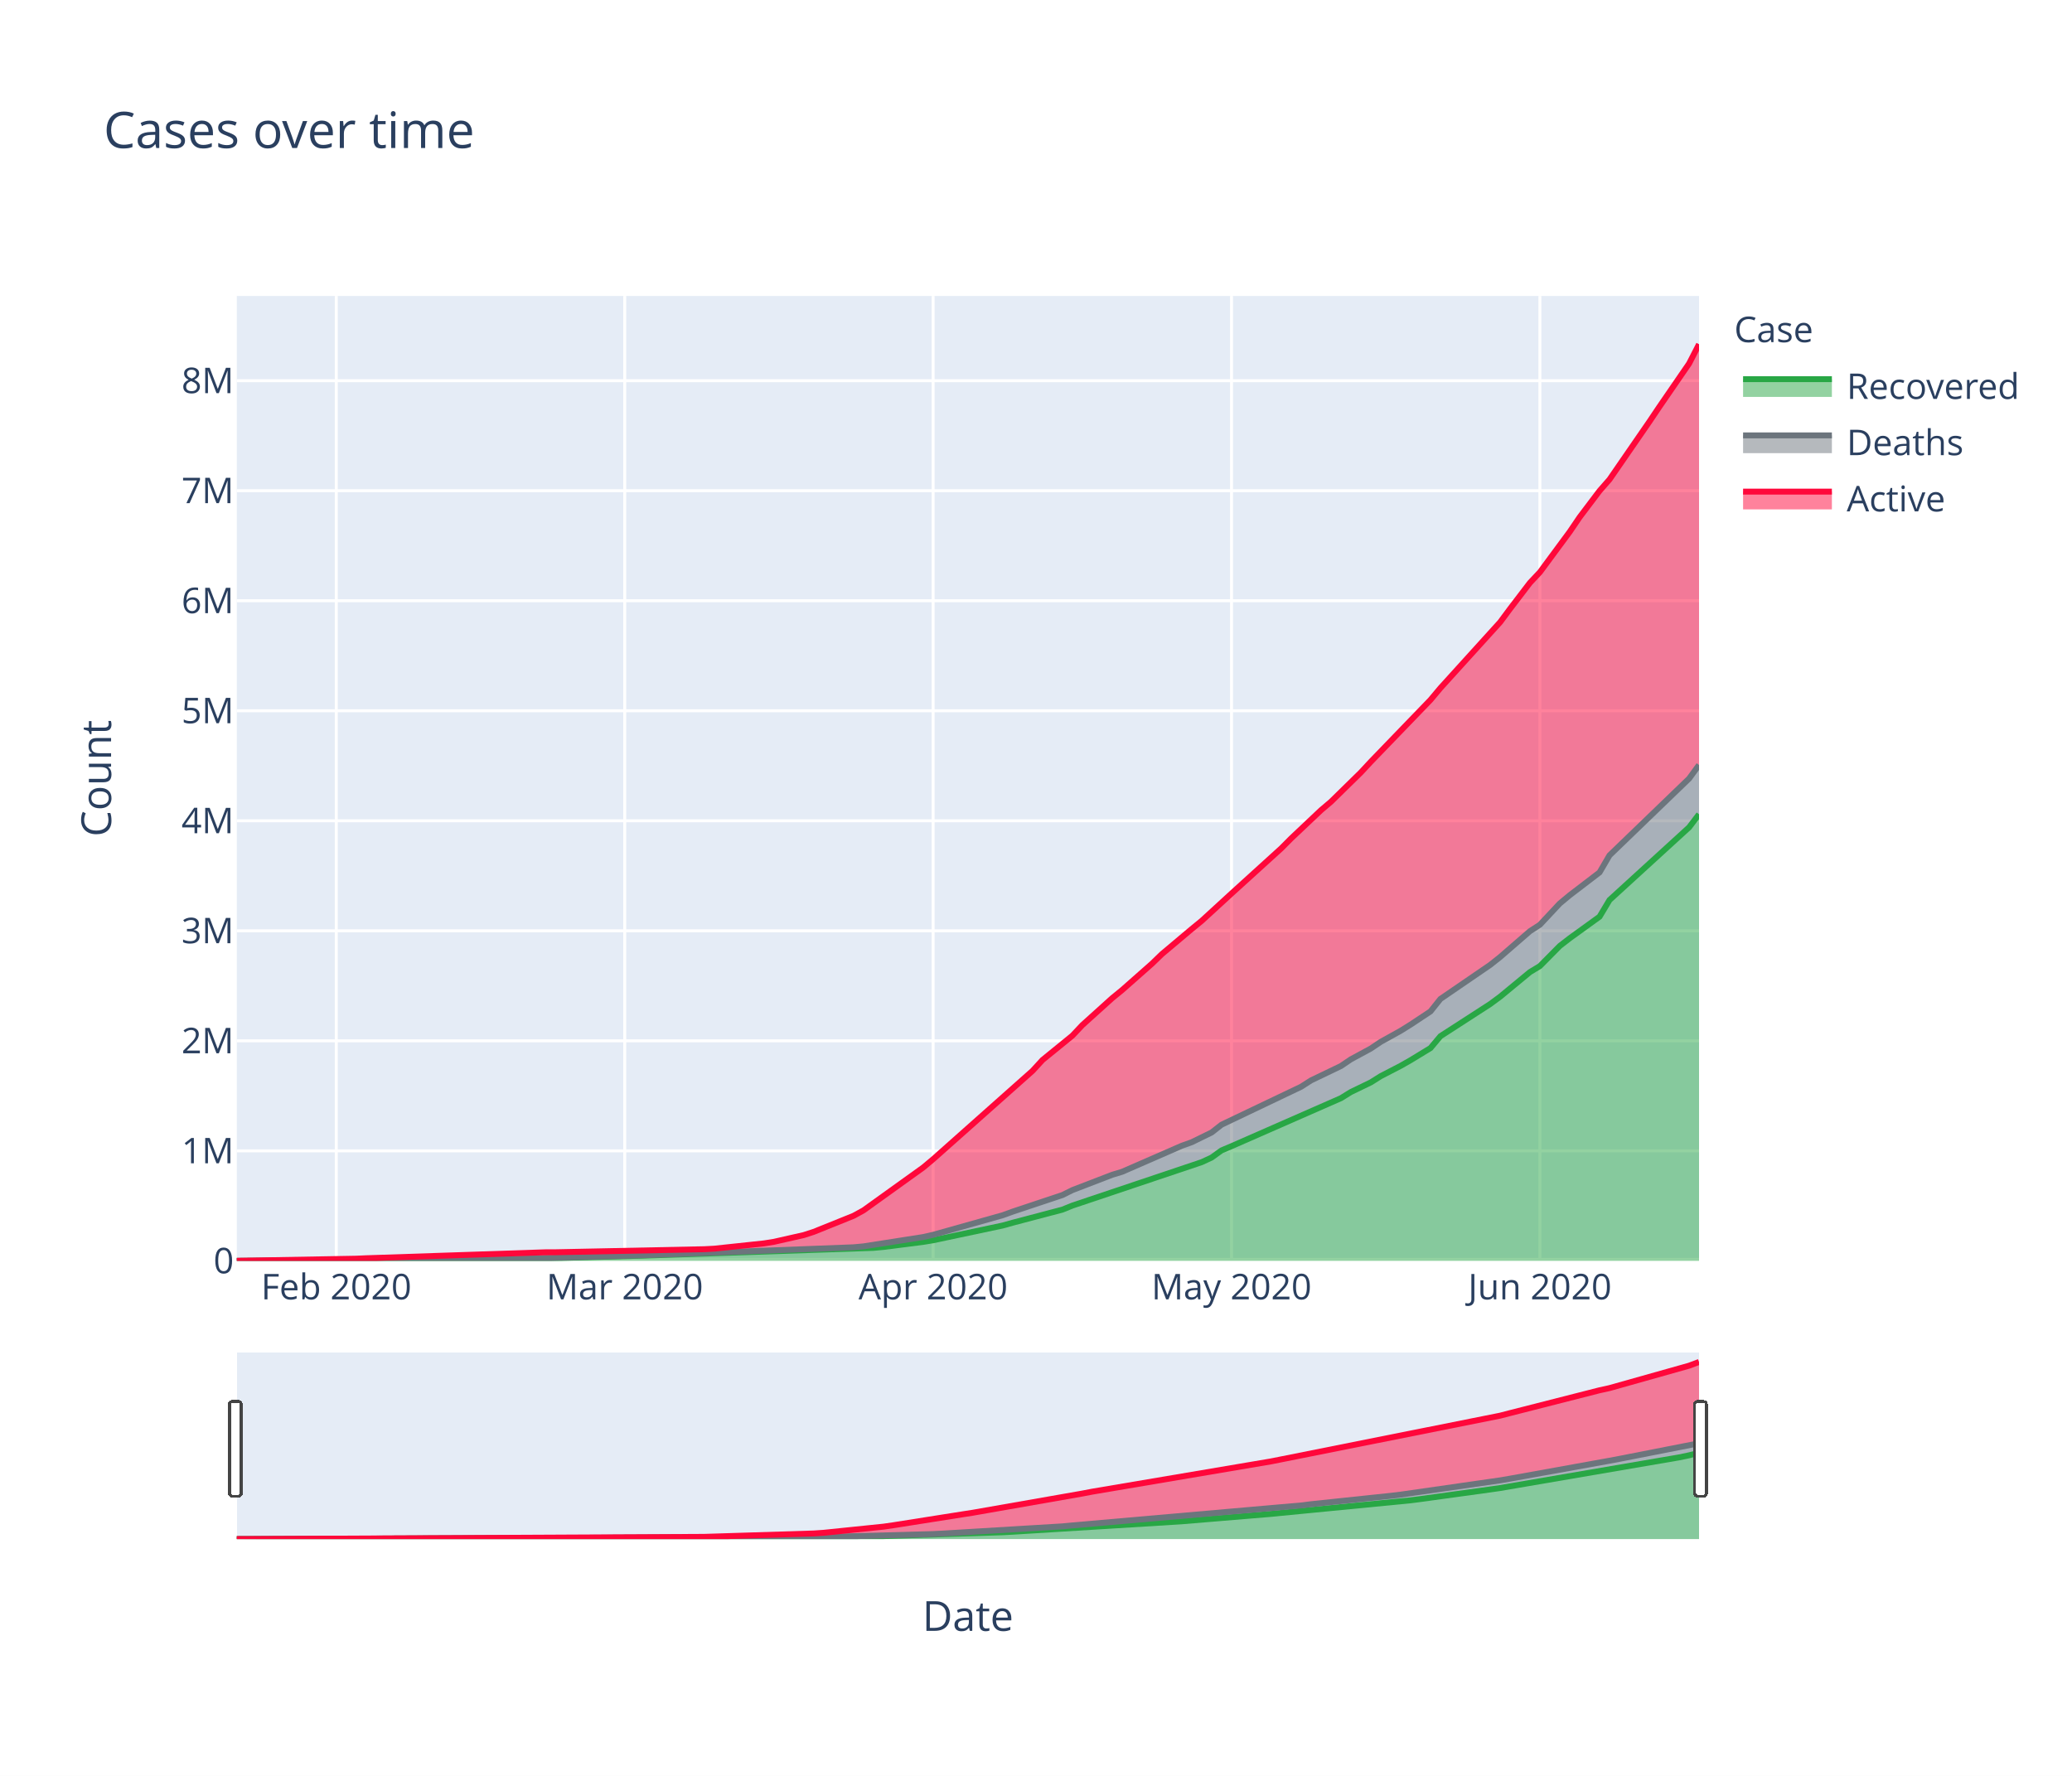
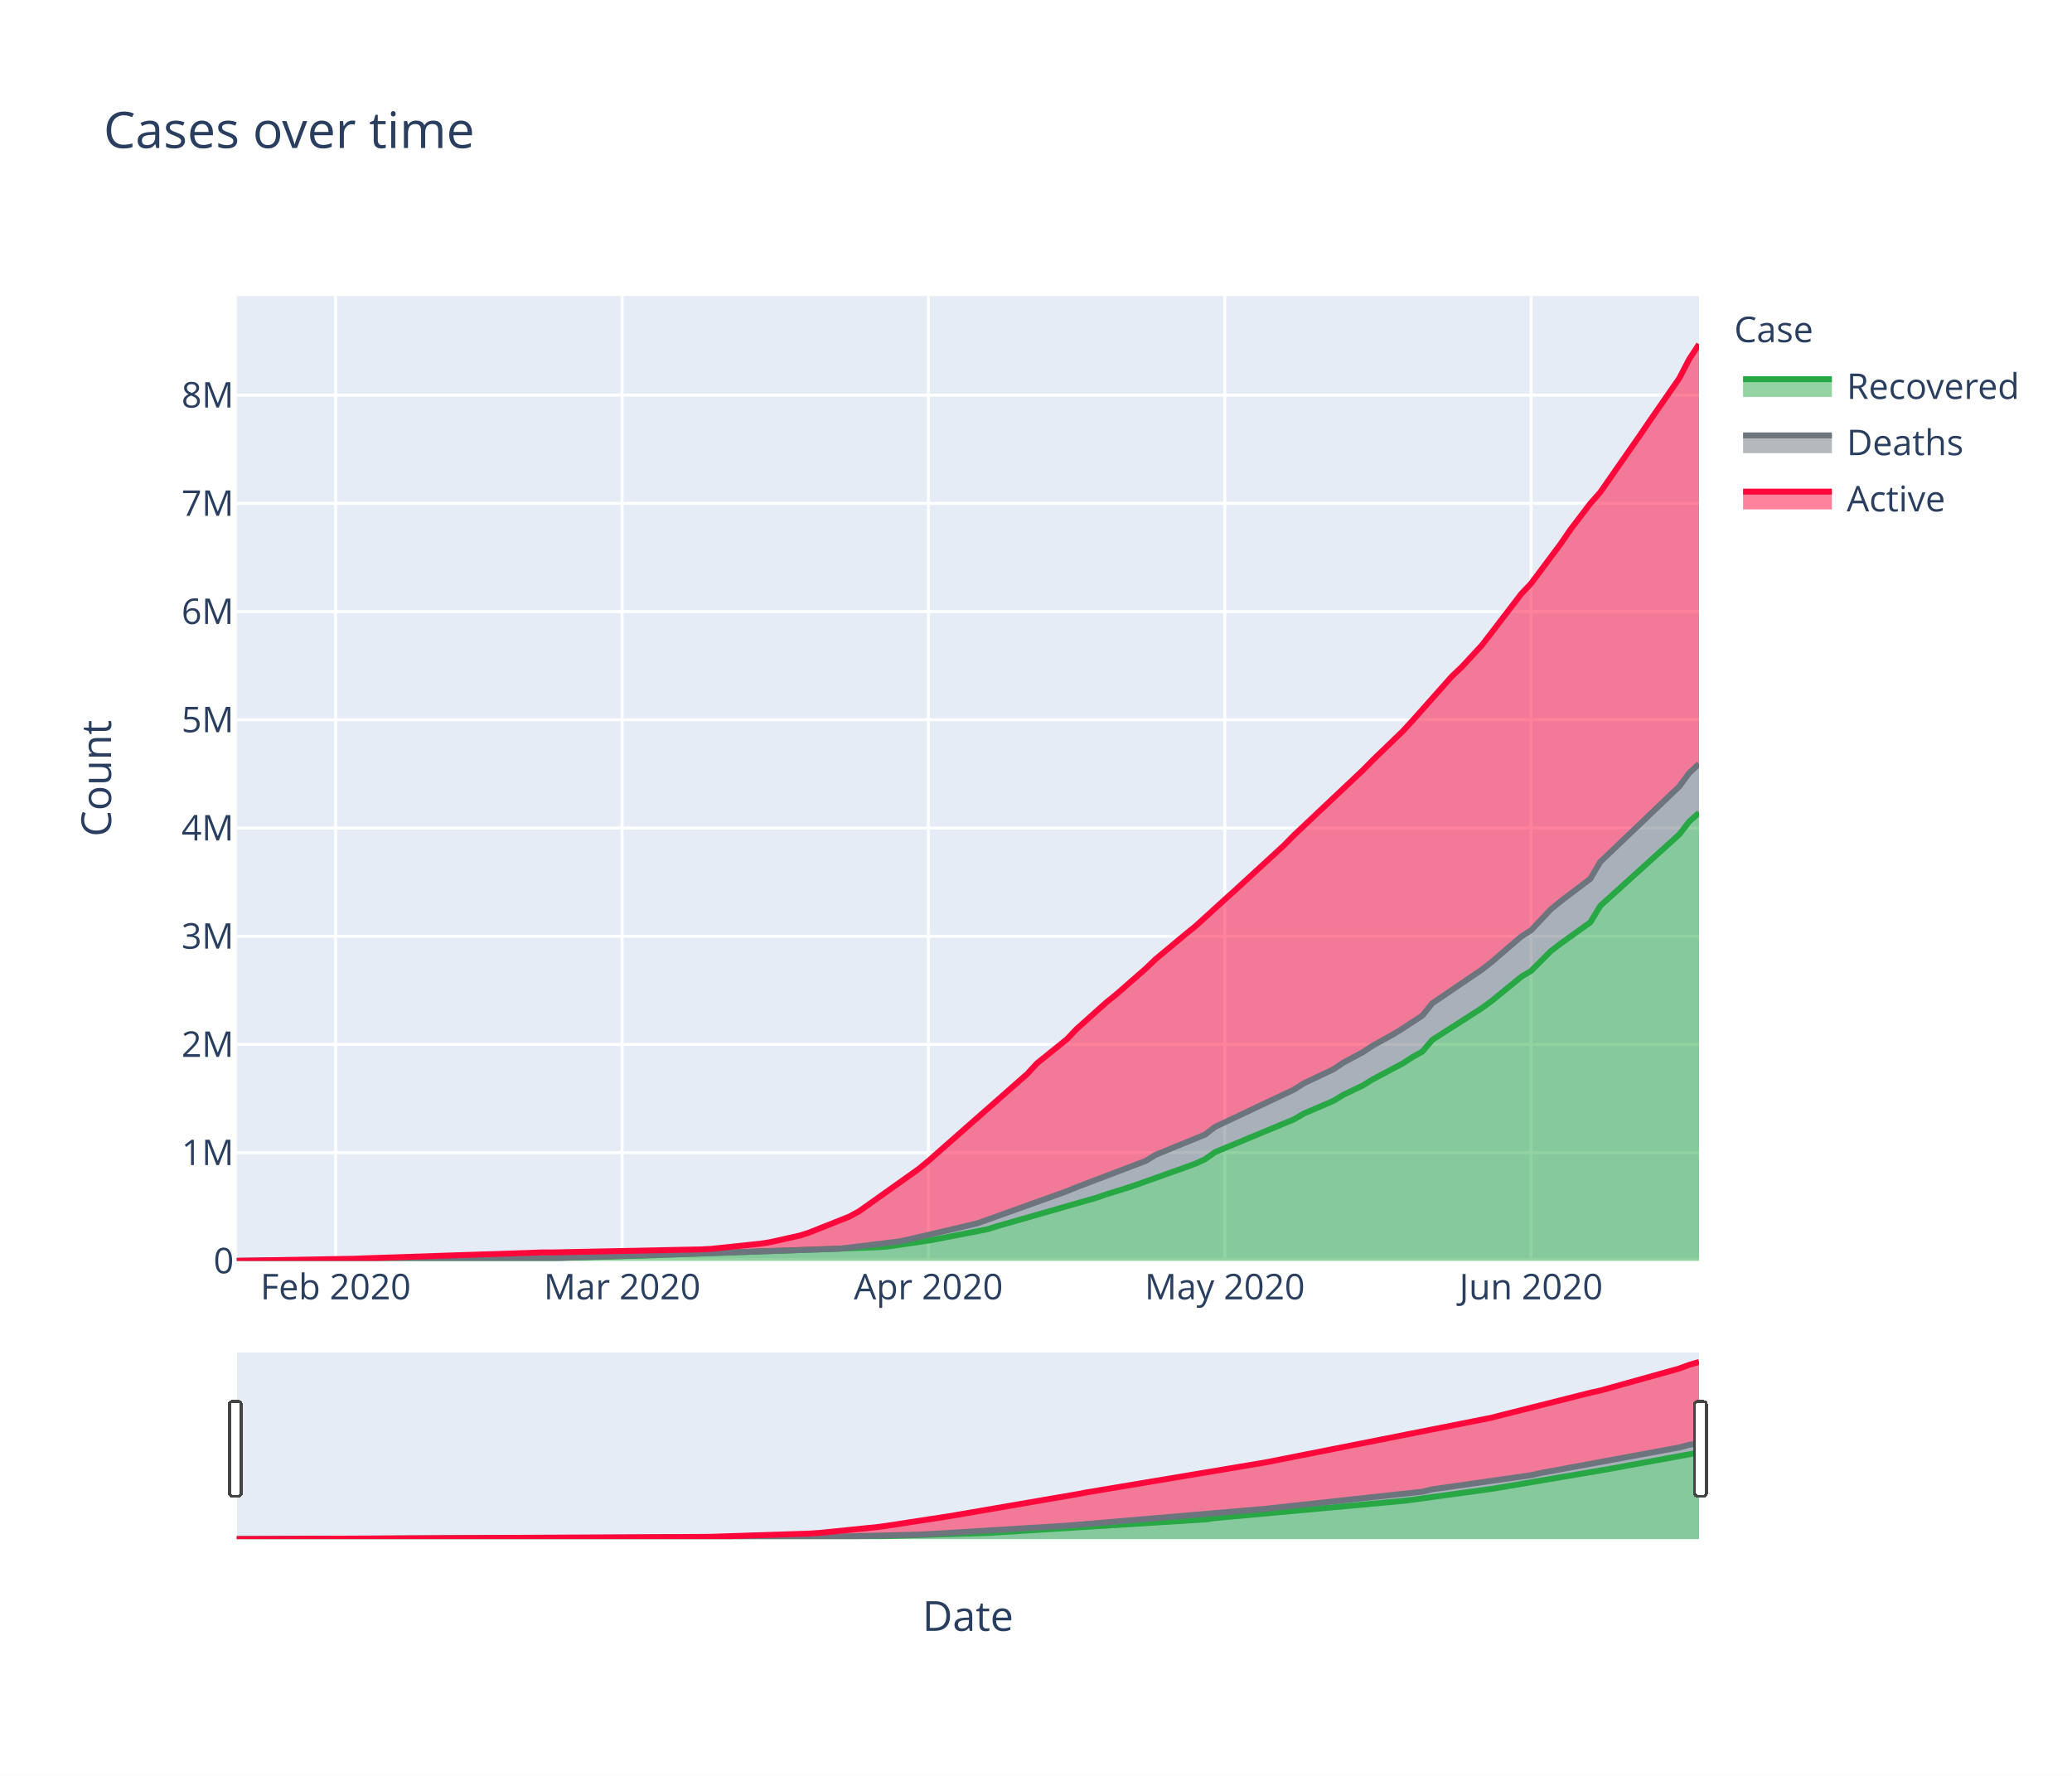
<svg xmlns="http://www.w3.org/2000/svg" class="main-svg" width="700" height="600" style="" viewBox="0 0 700 600">
  <rect x="0" y="0" width="700" height="600" style="fill: rgb(255, 255, 255); fill-opacity: 1;" />
-   <defs id="defs-3f5685">
+   <defs id="defs-1c9663">
    <g class="clips">
-       <clipPath id="clip3f5685xyplot" class="plotclip">
+       <clipPath id="clip1c9663xyplot" class="plotclip">
        <rect width="494" height="326" />
      </clipPath>
-       <clipPath class="axesclip" id="clip3f5685x">
+       <clipPath class="axesclip" id="clip1c9663x">
        <rect x="80" y="0" width="494" height="600" />
      </clipPath>
-       <clipPath class="axesclip" id="clip3f5685y">
+       <clipPath class="axesclip" id="clip1c9663y">
        <rect x="0" y="100" width="700" height="326" />
      </clipPath>
-       <clipPath class="axesclip" id="clip3f5685xy">
+       <clipPath class="axesclip" id="clip1c9663xy">
        <rect x="80" y="100" width="494" height="326" />
      </clipPath>
    </g>
    <g class="gradients" />
  </defs>
  <g class="bglayer">
    <rect class="bg" x="80" y="100" width="494" height="326" style="fill: rgb(229, 236, 246); fill-opacity: 1; stroke-width: 0;" />
  </g>
  <g class="layer-below">
    <g class="imagelayer" />
    <g class="shapelayer" />
  </g>
  <g class="cartesianlayer">
    <g class="subplot xy">
      <g class="layer-subplot">
        <g class="shapelayer" />
        <g class="imagelayer" />
      </g>
      <g class="gridlayer">
        <g class="x">
-           <path class="xgrid crisp" transform="translate(113.61,0)" d="M0,100v326" style="stroke: rgb(255, 255, 255); stroke-opacity: 1; stroke-width: 1px;" />
-           <path class="xgrid crisp" transform="translate(211.06,0)" d="M0,100v326" style="stroke: rgb(255, 255, 255); stroke-opacity: 1; stroke-width: 1px;" />
-           <path class="xgrid crisp" transform="translate(315.24,0)" d="M0,100v326" style="stroke: rgb(255, 255, 255); stroke-opacity: 1; stroke-width: 1px;" />
-           <path class="xgrid crisp" transform="translate(416.05,0)" d="M0,100v326" style="stroke: rgb(255, 255, 255); stroke-opacity: 1; stroke-width: 1px;" />
-           <path class="xgrid crisp" transform="translate(520.23,0)" d="M0,100v326" style="stroke: rgb(255, 255, 255); stroke-opacity: 1; stroke-width: 1px;" />
+           <path class="xgrid crisp" transform="translate(113.38,0)" d="M0,100v326" style="stroke: rgb(255, 255, 255); stroke-opacity: 1; stroke-width: 1px;" />
+           <path class="xgrid crisp" transform="translate(210.18,0)" d="M0,100v326" style="stroke: rgb(255, 255, 255); stroke-opacity: 1; stroke-width: 1px;" />
+           <path class="xgrid crisp" transform="translate(313.65,0)" d="M0,100v326" style="stroke: rgb(255, 255, 255); stroke-opacity: 1; stroke-width: 1px;" />
+           <path class="xgrid crisp" transform="translate(413.78,0)" d="M0,100v326" style="stroke: rgb(255, 255, 255); stroke-opacity: 1; stroke-width: 1px;" />
+           <path class="xgrid crisp" transform="translate(517.26,0)" d="M0,100v326" style="stroke: rgb(255, 255, 255); stroke-opacity: 1; stroke-width: 1px;" />
        </g>
        <g class="y">
-           <path class="ygrid crisp" transform="translate(0,388.83)" d="M80,0h494" style="stroke: rgb(255, 255, 255); stroke-opacity: 1; stroke-width: 1px;" />
-           <path class="ygrid crisp" transform="translate(0,351.65)" d="M80,0h494" style="stroke: rgb(255, 255, 255); stroke-opacity: 1; stroke-width: 1px;" />
-           <path class="ygrid crisp" transform="translate(0,314.48)" d="M80,0h494" style="stroke: rgb(255, 255, 255); stroke-opacity: 1; stroke-width: 1px;" />
-           <path class="ygrid crisp" transform="translate(0,277.31)" d="M80,0h494" style="stroke: rgb(255, 255, 255); stroke-opacity: 1; stroke-width: 1px;" />
-           <path class="ygrid crisp" transform="translate(0,240.14)" d="M80,0h494" style="stroke: rgb(255, 255, 255); stroke-opacity: 1; stroke-width: 1px;" />
-           <path class="ygrid crisp" transform="translate(0,202.96)" d="M80,0h494" style="stroke: rgb(255, 255, 255); stroke-opacity: 1; stroke-width: 1px;" />
-           <path class="ygrid crisp" transform="translate(0,165.79)" d="M80,0h494" style="stroke: rgb(255, 255, 255); stroke-opacity: 1; stroke-width: 1px;" />
-           <path class="ygrid crisp" transform="translate(0,128.62)" d="M80,0h494" style="stroke: rgb(255, 255, 255); stroke-opacity: 1; stroke-width: 1px;" />
+           <path class="ygrid crisp" transform="translate(0,389.44)" d="M80,0h494" style="stroke: rgb(255, 255, 255); stroke-opacity: 1; stroke-width: 1px;" />
+           <path class="ygrid crisp" transform="translate(0,352.87)" d="M80,0h494" style="stroke: rgb(255, 255, 255); stroke-opacity: 1; stroke-width: 1px;" />
+           <path class="ygrid crisp" transform="translate(0,316.31)" d="M80,0h494" style="stroke: rgb(255, 255, 255); stroke-opacity: 1; stroke-width: 1px;" />
+           <path class="ygrid crisp" transform="translate(0,279.75)" d="M80,0h494" style="stroke: rgb(255, 255, 255); stroke-opacity: 1; stroke-width: 1px;" />
+           <path class="ygrid crisp" transform="translate(0,243.18)" d="M80,0h494" style="stroke: rgb(255, 255, 255); stroke-opacity: 1; stroke-width: 1px;" />
+           <path class="ygrid crisp" transform="translate(0,206.62)" d="M80,0h494" style="stroke: rgb(255, 255, 255); stroke-opacity: 1; stroke-width: 1px;" />
+           <path class="ygrid crisp" transform="translate(0,170.06)" d="M80,0h494" style="stroke: rgb(255, 255, 255); stroke-opacity: 1; stroke-width: 1px;" />
+           <path class="ygrid crisp" transform="translate(0,133.49)" d="M80,0h494" style="stroke: rgb(255, 255, 255); stroke-opacity: 1; stroke-width: 1px;" />
        </g>
      </g>
      <g class="zerolinelayer">
        <path class="yzl zl crisp" transform="translate(0,426)" d="M80,0h494" style="stroke: rgb(255, 255, 255); stroke-opacity: 1; stroke-width: 2px;" />
      </g>
      <path class="xlines-below" />
      <path class="ylines-below" />
      <g class="overlines-below" />
      <g class="xaxislayer-below" />
      <g class="yaxislayer-below" />
      <g class="overaxes-below" />
-       <g class="plot" transform="translate(80, 100)" clip-path="url('#clip3f5685xyplot')">
+       <g class="plot" transform="translate(80, 100)" clip-path="url('#clip1c9663xyplot')">
        <g class="scatterlayer mlayer">
-           <g class="trace scatter tracea079bf" style="stroke-miterlimit: 2;">
+           <g class="trace scatter trace616fcc" style="stroke-miterlimit: 2;">
            <g class="fills">
              <g>
-                 <path class="js-fill" d="M494,326L0,326L0,326L100.82,325.3L104.18,325.15L137.78,324.21L141.14,324.1L215.07,321.61L218.44,321.3L231.88,319.59L235.24,319.04L258.76,314.05L262.12,313.11L278.93,308.68L282.29,307.32L325.97,292.65L329.33,291.09L332.69,288.67L336.05,287.25L373.02,271.03L376.38,268.95L383.1,265.7L386.46,263.59L393.18,260.11L396.54,258.2L403.27,254.1L406.63,250.09L423.43,239.23L426.79,236.75L436.87,228.43L440.23,226.4L446.95,219.6L450.31,217L460.39,209.71L463.76,204.07L490.64,179.52L494,175.11" style="fill: rgb(40, 167, 69); fill-opacity: 0.5; stroke-width: 0;" />
+                 <path class="js-fill" d="M494,326L0,326L0,326L100.14,325.31L103.47,325.16L133.51,324.33L136.85,324.24L216.96,321.38L220.3,321.08L233.65,319.15L236.99,318.54L253.68,315.29L257.01,314.24L290.39,304.68L293.73,303.53L300.41,301.46L303.74,300.35L320.43,294.41L323.77,293.19L327.11,291.66L330.45,289.28L357.15,278.18L360.49,276.23L370.5,271.93L373.84,269.89L380.51,266.69L383.85,264.62L393.86,259.31L397.2,257.15L400.54,255.28L403.88,251.33L420.57,240.65L423.91,238.21L433.92,230.03L437.26,228.03L443.93,221.34L447.27,218.78L457.28,211.61L460.62,206.07L487.32,181.92L490.66,177.59L494,174.62" style="fill: rgb(40, 167, 69); fill-opacity: 0.5; stroke-width: 0;" />
              </g>
              <g>
-                 <path class="js-fill" d="M0,326L94.1,325.32L97.46,325.24L134.42,324.19L137.78,324.09L208.35,321.41L211.71,321.1L231.88,317.95L235.24,317.19L258.76,310.58L262.12,309.36L278.93,303.76L282.29,302.09L295.73,296.92L299.09,295.9L319.25,287.11L322.61,285.91L329.33,282.62L332.69,279.99L359.58,267.16L362.94,265.01L373.02,260.17L376.38,257.9L383.1,254.26L386.46,252L393.18,248.27L396.54,246.18L403.27,241.72L406.63,237.51L423.43,226.01L426.79,223.35L436.87,214.61L440.23,212.44L446.95,205.25L450.31,202.46L460.39,194.75L463.76,188.98L490.64,163.05L494,158.45L494,175.11L490.64,179.52L463.76,204.07L460.39,209.71L450.31,217L446.95,219.6L440.23,226.4L436.87,228.43L426.79,236.75L423.43,239.23L406.63,250.09L403.27,254.1L396.54,258.2L393.18,260.11L386.46,263.59L383.1,265.7L376.38,268.95L373.02,271.03L336.05,287.25L332.69,288.67L329.33,291.09L325.97,292.65L282.29,307.32L278.93,308.68L262.12,313.11L258.76,314.05L235.24,319.04L231.88,319.59L218.44,321.3L215.07,321.61L141.14,324.1L137.78,324.21L104.18,325.15L100.82,325.3L0,326Z" style="fill: rgb(108, 117, 125); fill-opacity: 0.5; stroke-width: 0;" />
+                 <path class="js-fill" d="M0,326L96.8,325.25L100.14,325.23L140.19,324.01L143.53,323.91L203.61,321.9L206.95,321.49L223.64,319.45L226.97,318.74L247,314.08L250.34,313.26L280.38,302.49L283.72,301.1L307.08,292.22L310.42,290.17L327.11,283.33L330.45,280.75L357.15,268.13L360.49,266.01L370.5,261.25L373.84,259.02L380.51,255.44L383.85,253.22L390.53,249.54L393.86,247.49L400.54,243.11L403.88,238.97L420.57,227.65L423.91,225.04L433.92,216.43L437.26,214.3L443.93,207.23L447.27,204.48L457.28,196.9L460.62,191.22L487.32,165.72L490.66,161.19L494,158.05L494,174.62L490.66,177.59L487.32,181.92L460.62,206.07L457.28,211.61L447.27,218.78L443.93,221.34L437.26,228.03L433.92,230.03L423.91,238.21L420.57,240.65L403.88,251.33L400.54,255.28L397.2,257.15L393.86,259.31L383.85,264.62L380.51,266.69L373.84,269.89L370.5,271.93L360.49,276.23L357.15,278.18L330.45,289.28L327.11,291.66L323.77,293.19L320.43,294.41L303.74,300.35L300.41,301.46L293.73,303.53L290.39,304.68L257.01,314.24L253.68,315.29L236.99,318.54L233.65,319.15L220.3,321.08L216.96,321.38L136.85,324.24L133.51,324.33L103.47,325.16L100.14,325.31L0,326Z" style="fill: rgb(108, 117, 125); fill-opacity: 0.5; stroke-width: 0;" />
              </g>
            </g>
            <g class="errorbars" />
            <g class="lines">
-               <path class="js-line" d="M0,326L100.82,325.3L104.18,325.15L137.78,324.21L141.14,324.1L215.07,321.61L218.44,321.3L231.88,319.59L235.24,319.04L258.76,314.05L262.12,313.11L278.93,308.68L282.29,307.32L325.97,292.65L329.33,291.09L332.69,288.67L336.05,287.25L373.02,271.03L376.38,268.95L383.1,265.7L386.46,263.59L393.18,260.11L396.54,258.2L403.27,254.1L406.63,250.09L423.43,239.23L426.79,236.75L436.87,228.43L440.23,226.4L446.95,219.6L450.31,217L460.39,209.71L463.76,204.07L490.64,179.52L494,175.11" style="vector-effect: non-scaling-stroke; fill: none; stroke: rgb(40, 167, 69); stroke-opacity: 1; stroke-width: 2px; opacity: 1;" />
+               <path class="js-line" d="M0,326L100.14,325.31L103.47,325.16L133.51,324.33L136.85,324.24L216.96,321.38L220.3,321.08L233.65,319.15L236.99,318.54L253.68,315.29L257.01,314.24L290.39,304.68L293.73,303.53L300.41,301.46L303.74,300.35L320.43,294.41L323.77,293.19L327.11,291.66L330.45,289.28L357.15,278.18L360.49,276.23L370.5,271.93L373.84,269.89L380.51,266.69L383.85,264.62L393.86,259.31L397.2,257.15L400.54,255.28L403.88,251.33L420.57,240.65L423.91,238.21L433.92,230.03L437.26,228.03L443.93,221.34L447.27,218.78L457.28,211.61L460.62,206.07L487.32,181.92L490.66,177.59L494,174.62" style="vector-effect: non-scaling-stroke; fill: none; stroke: rgb(40, 167, 69); stroke-opacity: 1; stroke-width: 2px; opacity: 1;" />
            </g>
            <g class="points" />
            <g class="text" />
          </g>
-           <g class="trace scatter trace8d1661" style="stroke-miterlimit: 2;">
+           <g class="trace scatter tracec9bb3d" style="stroke-miterlimit: 2;">
            <g class="fills">
              <g>
-                 <path class="js-fill" d="M0,325.98L40.33,325.26L43.69,325.11L104.18,323.1L107.54,323.09L157.95,322.06L161.31,321.88L178.11,320.09L181.47,319.56L191.55,317.28L194.91,316.19L208.35,310.78L211.71,308.94L231.88,294.46L235.24,291.65L268.84,261.79L272.2,258.12L282.29,249.91L285.65,246.34L295.73,237.24L299.09,234.5L309.17,225.6L312.53,222.35L322.61,213.87L325.97,211.12L336.05,201.88L339.41,198.83L352.86,186.62L356.22,183.24L366.3,173.72L369.66,170.87L379.74,160.99L383.1,157.37L403.27,136.47L406.63,132.46L426.79,110.22L430.15,105.7L436.87,96.9L440.23,93.33L450.31,79.68L453.67,74.73L460.39,65.84L463.76,61.99L477.2,42.5L480.56,37.5L490.64,22.84L494,16.3L494,158.45L490.64,163.05L463.76,188.98L460.39,194.75L450.31,202.46L446.95,205.25L440.23,212.44L436.87,214.61L426.79,223.35L423.43,226.01L406.63,237.51L403.27,241.72L396.54,246.18L393.18,248.27L386.46,252L383.1,254.26L376.38,257.9L373.02,260.17L362.94,265.01L359.58,267.16L332.69,279.99L329.33,282.62L322.61,285.91L319.25,287.11L299.09,295.9L295.73,296.92L282.29,302.09L278.93,303.76L262.12,309.36L258.76,310.58L235.24,317.19L231.88,317.95L211.71,321.1L208.35,321.41L137.78,324.09L134.42,324.19L97.46,325.24L94.1,325.32L0,326Z" style="fill: rgb(255, 7, 58); fill-opacity: 0.5; stroke-width: 0;" />
+                 <path class="js-fill" d="M0,325.98L40.05,325.27L43.39,325.13L103.47,323.14L106.81,323.14L156.88,322.12L160.22,321.95L176.91,320.19L180.24,319.67L190.26,317.43L193.59,316.35L206.95,311.03L210.28,309.22L230.31,294.98L233.65,292.22L267.03,262.84L270.36,259.23L280.38,251.16L283.72,247.65L293.73,238.7L297.07,236L307.08,227.25L310.42,224.05L320.43,215.71L323.77,213.01L333.78,203.91L337.12,200.91L353.81,185.58L357.15,182.18L380.51,160.14L383.85,156.74L393.86,147.1L397.2,143.47L410.55,128.45L413.89,125.28L420.57,118.07L423.91,113.75L433.92,100.66L437.26,97.14L447.27,83.72L450.61,78.85L457.28,70.1L460.62,66.32L473.97,47.15L477.31,42.24L487.32,27.81L490.66,21.38L494,16.3L494,158.05L490.66,161.19L487.32,165.72L460.62,191.22L457.28,196.9L447.27,204.48L443.93,207.23L437.26,214.3L433.92,216.43L423.91,225.04L420.57,227.65L403.88,238.97L400.54,243.11L393.86,247.49L390.53,249.54L383.85,253.22L380.51,255.44L373.84,259.02L370.5,261.25L360.49,266.01L357.15,268.13L330.45,280.75L327.11,283.33L310.42,290.17L307.08,292.22L283.72,301.1L280.38,302.49L250.34,313.26L247,314.08L226.97,318.74L223.64,319.45L206.95,321.49L203.61,321.9L143.53,323.91L140.19,324.01L100.14,325.23L96.8,325.25L0,326Z" style="fill: rgb(255, 7, 58); fill-opacity: 0.5; stroke-width: 0;" />
              </g>
            </g>
            <g class="errorbars" />
            <g class="lines">
-               <path class="js-line" d="M0,326L94.1,325.32L97.46,325.24L134.42,324.19L137.78,324.09L208.35,321.41L211.71,321.1L231.88,317.95L235.24,317.19L258.76,310.58L262.12,309.36L278.93,303.76L282.29,302.09L295.73,296.92L299.09,295.9L319.25,287.11L322.61,285.91L329.33,282.62L332.69,279.99L359.58,267.16L362.94,265.01L373.02,260.17L376.38,257.9L383.1,254.26L386.46,252L393.18,248.27L396.54,246.18L403.27,241.72L406.63,237.51L423.43,226.01L426.79,223.35L436.87,214.61L440.23,212.44L446.95,205.25L450.31,202.46L460.39,194.75L463.76,188.98L490.64,163.05L494,158.45" style="vector-effect: non-scaling-stroke; fill: none; stroke: rgb(108, 117, 125); stroke-opacity: 1; stroke-width: 2px; opacity: 1;" />
+               <path class="js-line" d="M0,326L96.8,325.25L100.14,325.23L140.19,324.01L143.53,323.91L203.61,321.9L206.95,321.49L223.64,319.45L226.97,318.74L247,314.08L250.34,313.26L280.38,302.49L283.72,301.1L307.08,292.22L310.42,290.17L327.11,283.33L330.45,280.75L357.15,268.13L360.49,266.01L370.5,261.25L373.84,259.02L380.51,255.44L383.85,253.22L390.53,249.54L393.86,247.49L400.54,243.11L403.88,238.97L420.57,227.65L423.91,225.04L433.92,216.43L437.26,214.3L443.93,207.23L447.27,204.48L457.28,196.9L460.62,191.22L487.32,165.72L490.66,161.19L494,158.05" style="vector-effect: non-scaling-stroke; fill: none; stroke: rgb(108, 117, 125); stroke-opacity: 1; stroke-width: 2px; opacity: 1;" />
            </g>
            <g class="points" />
            <g class="text" />
          </g>
-           <g class="trace scatter trace4f1a5c" style="stroke-miterlimit: 2;">
+           <g class="trace scatter trace5f7ffe" style="stroke-miterlimit: 2;">
            <g class="fills" />
            <g class="errorbars" />
            <g class="lines">
-               <path class="js-line" d="M0,325.98L40.33,325.26L43.69,325.11L104.18,323.1L107.54,323.09L157.95,322.06L161.31,321.88L178.11,320.09L181.47,319.56L191.55,317.28L194.91,316.19L208.35,310.78L211.71,308.94L231.88,294.46L235.24,291.65L268.84,261.79L272.2,258.12L282.29,249.91L285.65,246.34L295.73,237.24L299.09,234.5L309.17,225.6L312.53,222.35L322.61,213.87L325.97,211.12L336.05,201.88L339.41,198.83L352.86,186.62L356.22,183.24L366.3,173.72L369.66,170.87L379.74,160.99L383.1,157.37L403.27,136.47L406.63,132.46L426.79,110.22L430.15,105.7L436.87,96.9L440.23,93.33L450.31,79.68L453.67,74.73L460.39,65.84L463.76,61.99L477.2,42.5L480.56,37.5L490.64,22.84L494,16.3" style="vector-effect: non-scaling-stroke; fill: none; stroke: rgb(255, 7, 58); stroke-opacity: 1; stroke-width: 2px; opacity: 1;" />
+               <path class="js-line" d="M0,325.98L40.05,325.27L43.39,325.13L103.47,323.14L106.81,323.14L156.88,322.12L160.22,321.95L176.91,320.19L180.24,319.67L190.26,317.43L193.59,316.35L206.95,311.03L210.28,309.22L230.31,294.98L233.65,292.22L267.03,262.84L270.36,259.23L280.38,251.16L283.72,247.65L293.73,238.7L297.07,236L307.08,227.25L310.42,224.05L320.43,215.71L323.77,213.01L333.78,203.91L337.12,200.91L353.81,185.58L357.15,182.18L380.51,160.14L383.85,156.74L393.86,147.1L397.2,143.47L410.55,128.45L413.89,125.28L420.57,118.07L423.91,113.75L433.92,100.66L437.26,97.14L447.27,83.72L450.61,78.85L457.28,70.1L460.62,66.32L473.97,47.15L477.31,42.24L487.32,27.81L490.66,21.38L494,16.3" style="vector-effect: non-scaling-stroke; fill: none; stroke: rgb(255, 7, 58); stroke-opacity: 1; stroke-width: 2px; opacity: 1;" />
            </g>
            <g class="points" />
            <g class="text" />
          </g>
        </g>
      </g>
      <g class="overplot" />
      <path class="xlines-above crisp" style="fill: none;" d="M0,0" />
      <path class="ylines-above crisp" style="fill: none;" d="M0,0" />
      <g class="overlines-above" />
      <g class="xaxislayer-above">
        <g class="xtick">
-           <text text-anchor="middle" x="0" y="439" transform="translate(113.61,0)" style="font-family: 'Open Sans', verdana, arial, sans-serif; font-size: 12px; fill: rgb(42, 63, 95); fill-opacity: 1; white-space: pre;">Feb 2020</text>
-         </g>
-         <g class="xtick">
-           <text text-anchor="middle" x="0" y="439" transform="translate(211.06,0)" style="font-family: 'Open Sans', verdana, arial, sans-serif; font-size: 12px; fill: rgb(42, 63, 95); fill-opacity: 1; white-space: pre;">Mar 2020</text>
-         </g>
-         <g class="xtick">
-           <text text-anchor="middle" x="0" y="439" transform="translate(315.24,0)" style="font-family: 'Open Sans', verdana, arial, sans-serif; font-size: 12px; fill: rgb(42, 63, 95); fill-opacity: 1; white-space: pre;">Apr 2020</text>
-         </g>
-         <g class="xtick">
-           <text text-anchor="middle" x="0" y="439" transform="translate(416.05,0)" style="font-family: 'Open Sans', verdana, arial, sans-serif; font-size: 12px; fill: rgb(42, 63, 95); fill-opacity: 1; white-space: pre;">May 2020</text>
-         </g>
-         <g class="xtick">
-           <text text-anchor="middle" x="0" y="439" transform="translate(520.23,0)" style="font-family: 'Open Sans', verdana, arial, sans-serif; font-size: 12px; fill: rgb(42, 63, 95); fill-opacity: 1; white-space: pre;">Jun 2020</text>
+           <text text-anchor="middle" x="0" y="439" transform="translate(113.38,0)" style="font-family: 'Open Sans', verdana, arial, sans-serif; font-size: 12px; fill: rgb(42, 63, 95); fill-opacity: 1; white-space: pre;">Feb 2020</text>
+         </g>
+         <g class="xtick">
+           <text text-anchor="middle" x="0" y="439" transform="translate(210.18,0)" style="font-family: 'Open Sans', verdana, arial, sans-serif; font-size: 12px; fill: rgb(42, 63, 95); fill-opacity: 1; white-space: pre;">Mar 2020</text>
+         </g>
+         <g class="xtick">
+           <text text-anchor="middle" x="0" y="439" transform="translate(313.65,0)" style="font-family: 'Open Sans', verdana, arial, sans-serif; font-size: 12px; fill: rgb(42, 63, 95); fill-opacity: 1; white-space: pre;">Apr 2020</text>
+         </g>
+         <g class="xtick">
+           <text text-anchor="middle" x="0" y="439" transform="translate(413.78,0)" style="font-family: 'Open Sans', verdana, arial, sans-serif; font-size: 12px; fill: rgb(42, 63, 95); fill-opacity: 1; white-space: pre;">May 2020</text>
+         </g>
+         <g class="xtick">
+           <text text-anchor="middle" x="0" y="439" transform="translate(517.26,0)" style="font-family: 'Open Sans', verdana, arial, sans-serif; font-size: 12px; fill: rgb(42, 63, 95); fill-opacity: 1; white-space: pre;">Jun 2020</text>
        </g>
      </g>
      <g class="yaxislayer-above">
        <g class="ytick">
          <text text-anchor="end" x="79" y="4.2" transform="translate(0,426)" style="font-family: 'Open Sans', verdana, arial, sans-serif; font-size: 12px; fill: rgb(42, 63, 95); fill-opacity: 1; white-space: pre;">0</text>
        </g>
        <g class="ytick">
-           <text text-anchor="end" x="79" y="4.2" transform="translate(0,388.83)" style="font-family: 'Open Sans', verdana, arial, sans-serif; font-size: 12px; fill: rgb(42, 63, 95); fill-opacity: 1; white-space: pre;">1M</text>
-         </g>
-         <g class="ytick">
-           <text text-anchor="end" x="79" y="4.2" transform="translate(0,351.65)" style="font-family: 'Open Sans', verdana, arial, sans-serif; font-size: 12px; fill: rgb(42, 63, 95); fill-opacity: 1; white-space: pre;">2M</text>
-         </g>
-         <g class="ytick">
-           <text text-anchor="end" x="79" y="4.2" transform="translate(0,314.48)" style="font-family: 'Open Sans', verdana, arial, sans-serif; font-size: 12px; fill: rgb(42, 63, 95); fill-opacity: 1; white-space: pre;">3M</text>
-         </g>
-         <g class="ytick">
-           <text text-anchor="end" x="79" y="4.2" transform="translate(0,277.31)" style="font-family: 'Open Sans', verdana, arial, sans-serif; font-size: 12px; fill: rgb(42, 63, 95); fill-opacity: 1; white-space: pre;">4M</text>
-         </g>
-         <g class="ytick">
-           <text text-anchor="end" x="79" y="4.2" transform="translate(0,240.14)" style="font-family: 'Open Sans', verdana, arial, sans-serif; font-size: 12px; fill: rgb(42, 63, 95); fill-opacity: 1; white-space: pre;">5M</text>
-         </g>
-         <g class="ytick">
-           <text text-anchor="end" x="79" y="4.2" transform="translate(0,202.96)" style="font-family: 'Open Sans', verdana, arial, sans-serif; font-size: 12px; fill: rgb(42, 63, 95); fill-opacity: 1; white-space: pre;">6M</text>
-         </g>
-         <g class="ytick">
-           <text text-anchor="end" x="79" y="4.2" transform="translate(0,165.79)" style="font-family: 'Open Sans', verdana, arial, sans-serif; font-size: 12px; fill: rgb(42, 63, 95); fill-opacity: 1; white-space: pre;">7M</text>
-         </g>
-         <g class="ytick">
-           <text text-anchor="end" x="79" y="4.2" transform="translate(0,128.62)" style="font-family: 'Open Sans', verdana, arial, sans-serif; font-size: 12px; fill: rgb(42, 63, 95); fill-opacity: 1; white-space: pre;">8M</text>
+           <text text-anchor="end" x="79" y="4.2" transform="translate(0,389.44)" style="font-family: 'Open Sans', verdana, arial, sans-serif; font-size: 12px; fill: rgb(42, 63, 95); fill-opacity: 1; white-space: pre;">1M</text>
+         </g>
+         <g class="ytick">
+           <text text-anchor="end" x="79" y="4.2" transform="translate(0,352.87)" style="font-family: 'Open Sans', verdana, arial, sans-serif; font-size: 12px; fill: rgb(42, 63, 95); fill-opacity: 1; white-space: pre;">2M</text>
+         </g>
+         <g class="ytick">
+           <text text-anchor="end" x="79" y="4.2" transform="translate(0,316.31)" style="font-family: 'Open Sans', verdana, arial, sans-serif; font-size: 12px; fill: rgb(42, 63, 95); fill-opacity: 1; white-space: pre;">3M</text>
+         </g>
+         <g class="ytick">
+           <text text-anchor="end" x="79" y="4.2" transform="translate(0,279.75)" style="font-family: 'Open Sans', verdana, arial, sans-serif; font-size: 12px; fill: rgb(42, 63, 95); fill-opacity: 1; white-space: pre;">4M</text>
+         </g>
+         <g class="ytick">
+           <text text-anchor="end" x="79" y="4.2" transform="translate(0,243.18)" style="font-family: 'Open Sans', verdana, arial, sans-serif; font-size: 12px; fill: rgb(42, 63, 95); fill-opacity: 1; white-space: pre;">5M</text>
+         </g>
+         <g class="ytick">
+           <text text-anchor="end" x="79" y="4.2" transform="translate(0,206.62)" style="font-family: 'Open Sans', verdana, arial, sans-serif; font-size: 12px; fill: rgb(42, 63, 95); fill-opacity: 1; white-space: pre;">6M</text>
+         </g>
+         <g class="ytick">
+           <text text-anchor="end" x="79" y="4.2" transform="translate(0,170.06)" style="font-family: 'Open Sans', verdana, arial, sans-serif; font-size: 12px; fill: rgb(42, 63, 95); fill-opacity: 1; white-space: pre;">7M</text>
+         </g>
+         <g class="ytick">
+           <text text-anchor="end" x="79" y="4.2" transform="translate(0,133.49)" style="font-family: 'Open Sans', verdana, arial, sans-serif; font-size: 12px; fill: rgb(42, 63, 95); fill-opacity: 1; white-space: pre;">8M</text>
        </g>
      </g>
      <g class="overaxes-above" />
    </g>
  </g>
  <g class="polarlayer" />
  <g class="ternarylayer" />
  <g class="geolayer" />
  <g class="funnelarealayer" />
  <g class="pielayer" />
  <g class="treemaplayer" />
  <g class="sunburstlayer" />
  <g class="glimages" />
-   <defs id="topdefs-3f5685">
+   <defs id="topdefs-1c9663">
    <g class="clips" />
-     <clipPath id="legend3f5685">
+     <clipPath id="legend1c9663">
      <rect width="104" height="83" x="0" y="0" />
    </clipPath>
-     <clipPath id="rangesliderx-3f5685">
+     <clipPath id="rangesliderx-1c9663">
      <rect x="0" y="0" width="494" height="63" />
    </clipPath>
  </defs>
  <g class="layer-above">
    <g class="imagelayer" />
    <g class="shapelayer" />
  </g>
  <g class="infolayer">
    <g class="legend" pointer-events="all" transform="translate(583.88, 100)">
      <rect class="bg" shape-rendering="crispEdges" style="stroke: rgb(68, 68, 68); stroke-opacity: 1; fill: rgb(255, 255, 255); fill-opacity: 1; stroke-width: 0px;" width="104" height="83" x="0" y="0" />
-       <g class="scrollbox" transform="translate(0, 0)" clip-path="url('#legend3f5685')">
+       <g class="scrollbox" transform="translate(0, 0)" clip-path="url('#legend1c9663')">
        <text class="legendtitletext user-select-none" text-anchor="start" x="2" y="15.6" style="font-family: 'Open Sans', verdana, arial, sans-serif; font-size: 12px; fill: rgb(42, 63, 95); fill-opacity: 1; white-space: pre;">Case</text>
        <g class="groups" transform="translate(0, 0)">
          <g class="traces" transform="translate(0, 30.1)" style="opacity: 1;">
            <text class="legendtext user-select-none" text-anchor="start" x="40" y="4.68" style="font-family: 'Open Sans', verdana, arial, sans-serif; font-size: 12px; fill: rgb(42, 63, 95); fill-opacity: 1; white-space: pre;">Recovered</text>
            <g class="layers">
              <g class="legendfill">
                <path class="js-fill" d="M5,-2h30v6h-30z" style="stroke-width: 0; fill: rgb(40, 167, 69); fill-opacity: 0.5;" />
              </g>
              <g class="legendlines">
                <path class="js-line" d="M5,-2h30" style="fill: none; stroke: rgb(40, 167, 69); stroke-opacity: 1; stroke-width: 2px;" />
              </g>
              <g class="legendsymbols">
                <g class="legendpoints" />
              </g>
            </g>
            <rect class="legendtoggle" pointer-events="all" x="0" y="-9.5" width="98.031" height="19" style="cursor: pointer; fill: rgb(0, 0, 0); fill-opacity: 0;" />
          </g>
        </g>
        <g class="groups" transform="translate(0, 0)">
          <g class="traces" transform="translate(0, 49.1)" style="opacity: 1;">
            <text class="legendtext user-select-none" text-anchor="start" x="40" y="4.68" style="font-family: 'Open Sans', verdana, arial, sans-serif; font-size: 12px; fill: rgb(42, 63, 95); fill-opacity: 1; white-space: pre;">Deaths</text>
            <g class="layers">
              <g class="legendfill">
                <path class="js-fill" d="M5,-2h30v6h-30z" style="stroke-width: 0; fill: rgb(108, 117, 125); fill-opacity: 0.5;" />
              </g>
              <g class="legendlines">
                <path class="js-line" d="M5,-2h30" style="fill: none; stroke: rgb(108, 117, 125); stroke-opacity: 1; stroke-width: 2px;" />
              </g>
              <g class="legendsymbols">
                <g class="legendpoints" />
              </g>
            </g>
            <rect class="legendtoggle" pointer-events="all" x="0" y="-9.5" width="98.031" height="19" style="cursor: pointer; fill: rgb(0, 0, 0); fill-opacity: 0;" />
          </g>
        </g>
        <g class="groups" transform="translate(0, 0)">
          <g class="traces" transform="translate(0, 68.1)" style="opacity: 1;">
            <text class="legendtext user-select-none" text-anchor="start" x="40" y="4.68" style="font-family: 'Open Sans', verdana, arial, sans-serif; font-size: 12px; fill: rgb(42, 63, 95); fill-opacity: 1; white-space: pre;">Active</text>
            <g class="layers">
              <g class="legendfill">
                <path class="js-fill" d="M5,-2h30v6h-30z" style="stroke-width: 0; fill: rgb(255, 7, 58); fill-opacity: 0.5;" />
              </g>
              <g class="legendlines">
                <path class="js-line" d="M5,-2h30" style="fill: none; stroke: rgb(255, 7, 58); stroke-opacity: 1; stroke-width: 2px;" />
              </g>
              <g class="legendsymbols">
                <g class="legendpoints" />
              </g>
            </g>
            <rect class="legendtoggle" pointer-events="all" x="0" y="-9.5" width="98.031" height="19" style="cursor: pointer; fill: rgb(0, 0, 0); fill-opacity: 0;" />
          </g>
        </g>
      </g>
      <rect class="scrollbar" rx="20" ry="3" width="0" height="0" x="0" y="0" style="fill: rgb(128, 139, 164); fill-opacity: 1;" />
    </g>
    <g class="g-gtitle">
      <text class="gtitle" x="35" y="50" text-anchor="start" dy="0em" style="font-family: 'Open Sans', verdana, arial, sans-serif; font-size: 17px; fill: rgb(42, 63, 95); opacity: 1; font-weight: normal; white-space: pre;">Cases over time</text>
    </g>
    <g class="rangeslider-container" pointer-events="all" transform="translate(80,457)">
      <rect class="rangeslider-bg" x="0" y="0" shape-rendering="crispEdges" width="494" height="63" transform="translate(0,0)" fill="#E5ECF6" stroke="#444" stroke-width="0" />
-       <g class="rangeslider-rangeplot xy" clip-path="url('#rangesliderx-3f5685')">
+       <g class="rangeslider-rangeplot xy" clip-path="url('#rangesliderx-1c9663')">
        <g class="layer-subplot">
          <g class="shapelayer" />
          <g class="imagelayer" />
        </g>
        <g class="gridlayer">
          <g class="x" />
          <g class="y" />
        </g>
        <g class="zerolinelayer" />
        <path class="xlines-below" />
        <path class="ylines-below" />
        <g class="overlines-below" />
        <g class="xaxislayer-below" />
        <g class="yaxislayer-below" />
        <g class="overaxes-below" />
        <g class="plot">
          <g class="scatterlayer mlayer rangeplot">
-             <g class="trace scatter tracea079bf" style="stroke-miterlimit: 2;">
+             <g class="trace scatter trace616fcc" style="stroke-miterlimit: 2;">
              <g class="fills">
                <g>
-                   <path class="js-fill" d="M494,63L0,63L0,63L208.35,62.25L211.71,62.21L258.76,60.69L262.12,60.51L315.89,57.2L319.25,56.99L349.5,54.48L352.86,54.15L396.54,49.9L399.9,49.47L423.43,46.23L426.79,45.75L487.28,35.39L490.64,34.69L494,33.84" style="fill: rgb(40, 167, 69); fill-opacity: 0.5; stroke-width: 0;" />
+                   <path class="js-fill" d="M494,63L0,63L0,63L206.95,62.26L210.28,62.22L253.68,60.93L257.01,60.73L327.11,56.36L330.45,55.9L393.86,50.11L397.2,49.7L423.91,46.03L427.24,45.49L460.62,39.82L463.96,39.24L494,33.75" style="fill: rgb(40, 167, 69); fill-opacity: 0.5; stroke-width: 0;" />
                </g>
                <g>
-                   <path class="js-fill" d="M0,63L198.27,62.26L201.63,62.21L235.24,61.3L238.6,61.13L278.93,58.7L282.29,58.38L359.58,51.63L362.94,51.21L389.82,48.38L393.18,47.98L426.79,43.16L430.15,42.58L463.76,36.52L467.12,35.89L494,30.62L494,33.84L490.64,34.69L487.28,35.39L426.79,45.75L423.43,46.23L399.9,49.47L396.54,49.9L352.86,54.15L349.5,54.48L319.25,56.99L315.89,57.2L262.12,60.51L258.76,60.69L211.71,62.21L208.35,62.25L0,63Z" style="fill: rgb(108, 117, 125); fill-opacity: 0.5; stroke-width: 0;" />
+                   <path class="js-fill" d="M0,63L196.93,62.27L200.27,62.22L230.31,61.47L233.65,61.32L280.38,58.46L283.72,58.19L347.14,52.8L350.47,52.43L400.54,46.98L403.88,46.18L437.26,41.41L440.59,40.65L487.32,32.03L490.66,31.15L494,30.54L494,33.75L463.96,39.24L460.62,39.82L427.24,45.49L423.91,46.03L397.2,49.7L393.86,50.11L330.45,55.9L327.11,56.36L257.01,60.73L253.68,60.93L210.28,62.22L206.95,62.26L0,63Z" style="fill: rgb(108, 117, 125); fill-opacity: 0.5; stroke-width: 0;" />
                </g>
              </g>
              <g class="errorbars" />
              <g class="lines">
-                 <path class="js-line" d="M0,63L208.35,62.25L211.71,62.21L258.76,60.69L262.12,60.51L315.89,57.2L319.25,56.99L349.5,54.48L352.86,54.15L396.54,49.9L399.9,49.47L423.43,46.23L426.79,45.75L487.28,35.39L490.64,34.69L494,33.84" style="vector-effect: non-scaling-stroke; fill: none; stroke: rgb(40, 167, 69); stroke-opacity: 1; stroke-width: 2px; opacity: 1;" />
+                 <path class="js-line" d="M0,63L206.95,62.26L210.28,62.22L253.68,60.93L257.01,60.73L327.11,56.36L330.45,55.9L393.86,50.11L397.2,49.7L423.91,46.03L427.24,45.49L460.62,39.82L463.96,39.24L494,33.75" style="vector-effect: non-scaling-stroke; fill: none; stroke: rgb(40, 167, 69); stroke-opacity: 1; stroke-width: 2px; opacity: 1;" />
              </g>
              <g class="points" />
              <g class="text" />
            </g>
-             <g class="trace scatter trace8d1661" style="stroke-miterlimit: 2;">
+             <g class="trace scatter tracec9bb3d" style="stroke-miterlimit: 2;">
              <g class="fills">
                <g>
-                   <path class="js-fill" d="M0,63L154.59,62.26L157.95,62.24L194.91,61.1L198.27,60.87L218.44,58.8L221.8,58.32L245.32,54.61L248.68,54.09L285.65,47.61L289.01,46.97L349.5,36.73L352.86,36.06L426.79,21.3L430.15,20.43L460.39,12.72L463.76,11.98L490.64,4.41L494,3.15L494,30.62L467.12,35.89L463.76,36.52L430.15,42.58L426.79,43.16L393.18,47.98L389.82,48.38L362.94,51.21L359.58,51.63L282.29,58.38L278.93,58.7L238.6,61.13L235.24,61.3L201.63,62.21L198.27,62.26L0,63Z" style="fill: rgb(255, 7, 58); fill-opacity: 0.5; stroke-width: 0;" />
+                   <path class="js-fill" d="M0,63L156.88,62.25L160.22,62.22L193.59,61.13L196.93,60.91L216.96,58.87L220.3,58.39L240.32,55.32L243.66,54.75L283.72,47.86L287.05,47.23L347.14,37.16L350.47,36.51L423.91,21.98L427.24,21.12L457.28,13.55L460.62,12.82L487.32,5.37L490.66,4.13L494,3.15L494,30.54L490.66,31.15L487.32,32.03L440.59,40.65L437.26,41.41L403.88,46.18L400.54,46.98L350.47,52.43L347.14,52.8L283.72,58.19L280.38,58.46L233.65,61.32L230.31,61.47L200.27,62.22L196.93,62.27L0,63Z" style="fill: rgb(255, 7, 58); fill-opacity: 0.5; stroke-width: 0;" />
                </g>
              </g>
              <g class="errorbars" />
              <g class="lines">
-                 <path class="js-line" d="M0,63L198.27,62.26L201.63,62.21L235.24,61.3L238.6,61.13L278.93,58.7L282.29,58.38L359.58,51.63L362.94,51.21L389.82,48.38L393.18,47.98L426.79,43.16L430.15,42.58L463.76,36.52L467.12,35.89L494,30.62" style="vector-effect: non-scaling-stroke; fill: none; stroke: rgb(108, 117, 125); stroke-opacity: 1; stroke-width: 2px; opacity: 1;" />
+                 <path class="js-line" d="M0,63L196.93,62.27L200.27,62.22L230.31,61.47L233.65,61.32L280.38,58.46L283.72,58.19L347.14,52.8L350.47,52.43L400.54,46.98L403.88,46.18L437.26,41.41L440.59,40.65L487.32,32.03L490.66,31.15L494,30.54" style="vector-effect: non-scaling-stroke; fill: none; stroke: rgb(108, 117, 125); stroke-opacity: 1; stroke-width: 2px; opacity: 1;" />
              </g>
              <g class="points" />
              <g class="text" />
            </g>
-             <g class="trace scatter trace4f1a5c" style="stroke-miterlimit: 2;">
+             <g class="trace scatter trace5f7ffe" style="stroke-miterlimit: 2;">
              <g class="fills" />
              <g class="errorbars" />
              <g class="lines">
-                 <path class="js-line" d="M0,63L154.59,62.26L157.95,62.24L194.91,61.1L198.27,60.87L218.44,58.8L221.8,58.32L245.32,54.61L248.68,54.09L285.65,47.61L289.01,46.97L349.5,36.73L352.86,36.06L426.79,21.3L430.15,20.43L460.39,12.72L463.76,11.98L490.64,4.41L494,3.15" style="vector-effect: non-scaling-stroke; fill: none; stroke: rgb(255, 7, 58); stroke-opacity: 1; stroke-width: 2px; opacity: 1;" />
+                 <path class="js-line" d="M0,63L156.88,62.25L160.22,62.22L193.59,61.13L196.93,60.91L216.96,58.87L220.3,58.39L240.32,55.32L243.66,54.75L283.72,47.86L287.05,47.23L347.14,37.16L350.47,36.51L423.91,21.98L427.24,21.12L457.28,13.55L460.62,12.82L487.32,5.37L490.66,4.13L494,3.15" style="vector-effect: non-scaling-stroke; fill: none; stroke: rgb(255, 7, 58); stroke-opacity: 1; stroke-width: 2px; opacity: 1;" />
              </g>
              <g class="points" />
              <g class="text" />
            </g>
          </g>
        </g>
        <g class="overplot" />
        <path class="xlines-above crisp" style="fill: none;" />
        <path class="ylines-above crisp" style="fill: none;" />
        <g class="overlines-above" />
        <g class="xaxislayer-above" />
        <g class="yaxislayer-above" />
        <g class="overaxes-above" />
      </g>
      <rect class="rangeslider-mask-min" x="0" y="0" shape-rendering="crispEdges" height="63" width="0" style="fill: rgb(0, 0, 0); fill-opacity: 0.4;" />
      <rect class="rangeslider-mask-max" y="0" shape-rendering="crispEdges" height="63" x="494" width="0" style="fill: rgb(0, 0, 0); fill-opacity: 0.4;" />
      <g class="rangeslider-grabber-min" transform="translate(-2.5,0.5)">
        <rect class="rangeslider-handle-min" x="0" width="4" rx="1" fill="#fff" stroke="#444" stroke-width="1" shape-rendering="crispEdges" y="16" height="32" />
      </g>
      <g class="rangeslider-grabber-max" transform="translate(492.5,0.5)">
        <rect class="rangeslider-handle-max" x="0" width="4" rx="1" fill="#fff" stroke="#444" stroke-width="1" shape-rendering="crispEdges" y="16" height="32" />
      </g>
    </g>
    <g class="g-ytitle">
      <text class="ytitle" transform="rotate(-90,37.52813,263)" x="37.528" y="263" text-anchor="middle" style="font-family: 'Open Sans', verdana, arial, sans-serif; font-size: 14px; fill: rgb(42, 63, 95); opacity: 1; font-weight: normal; white-space: pre;">Count</text>
    </g>
    <g class="g-xtitle">
      <text class="xtitle" x="327" y="551" text-anchor="middle" style="font-family: 'Open Sans', verdana, arial, sans-serif; font-size: 14px; fill: rgb(42, 63, 95); opacity: 1; font-weight: normal; white-space: pre;">Date</text>
    </g>
  </g>
</svg>
